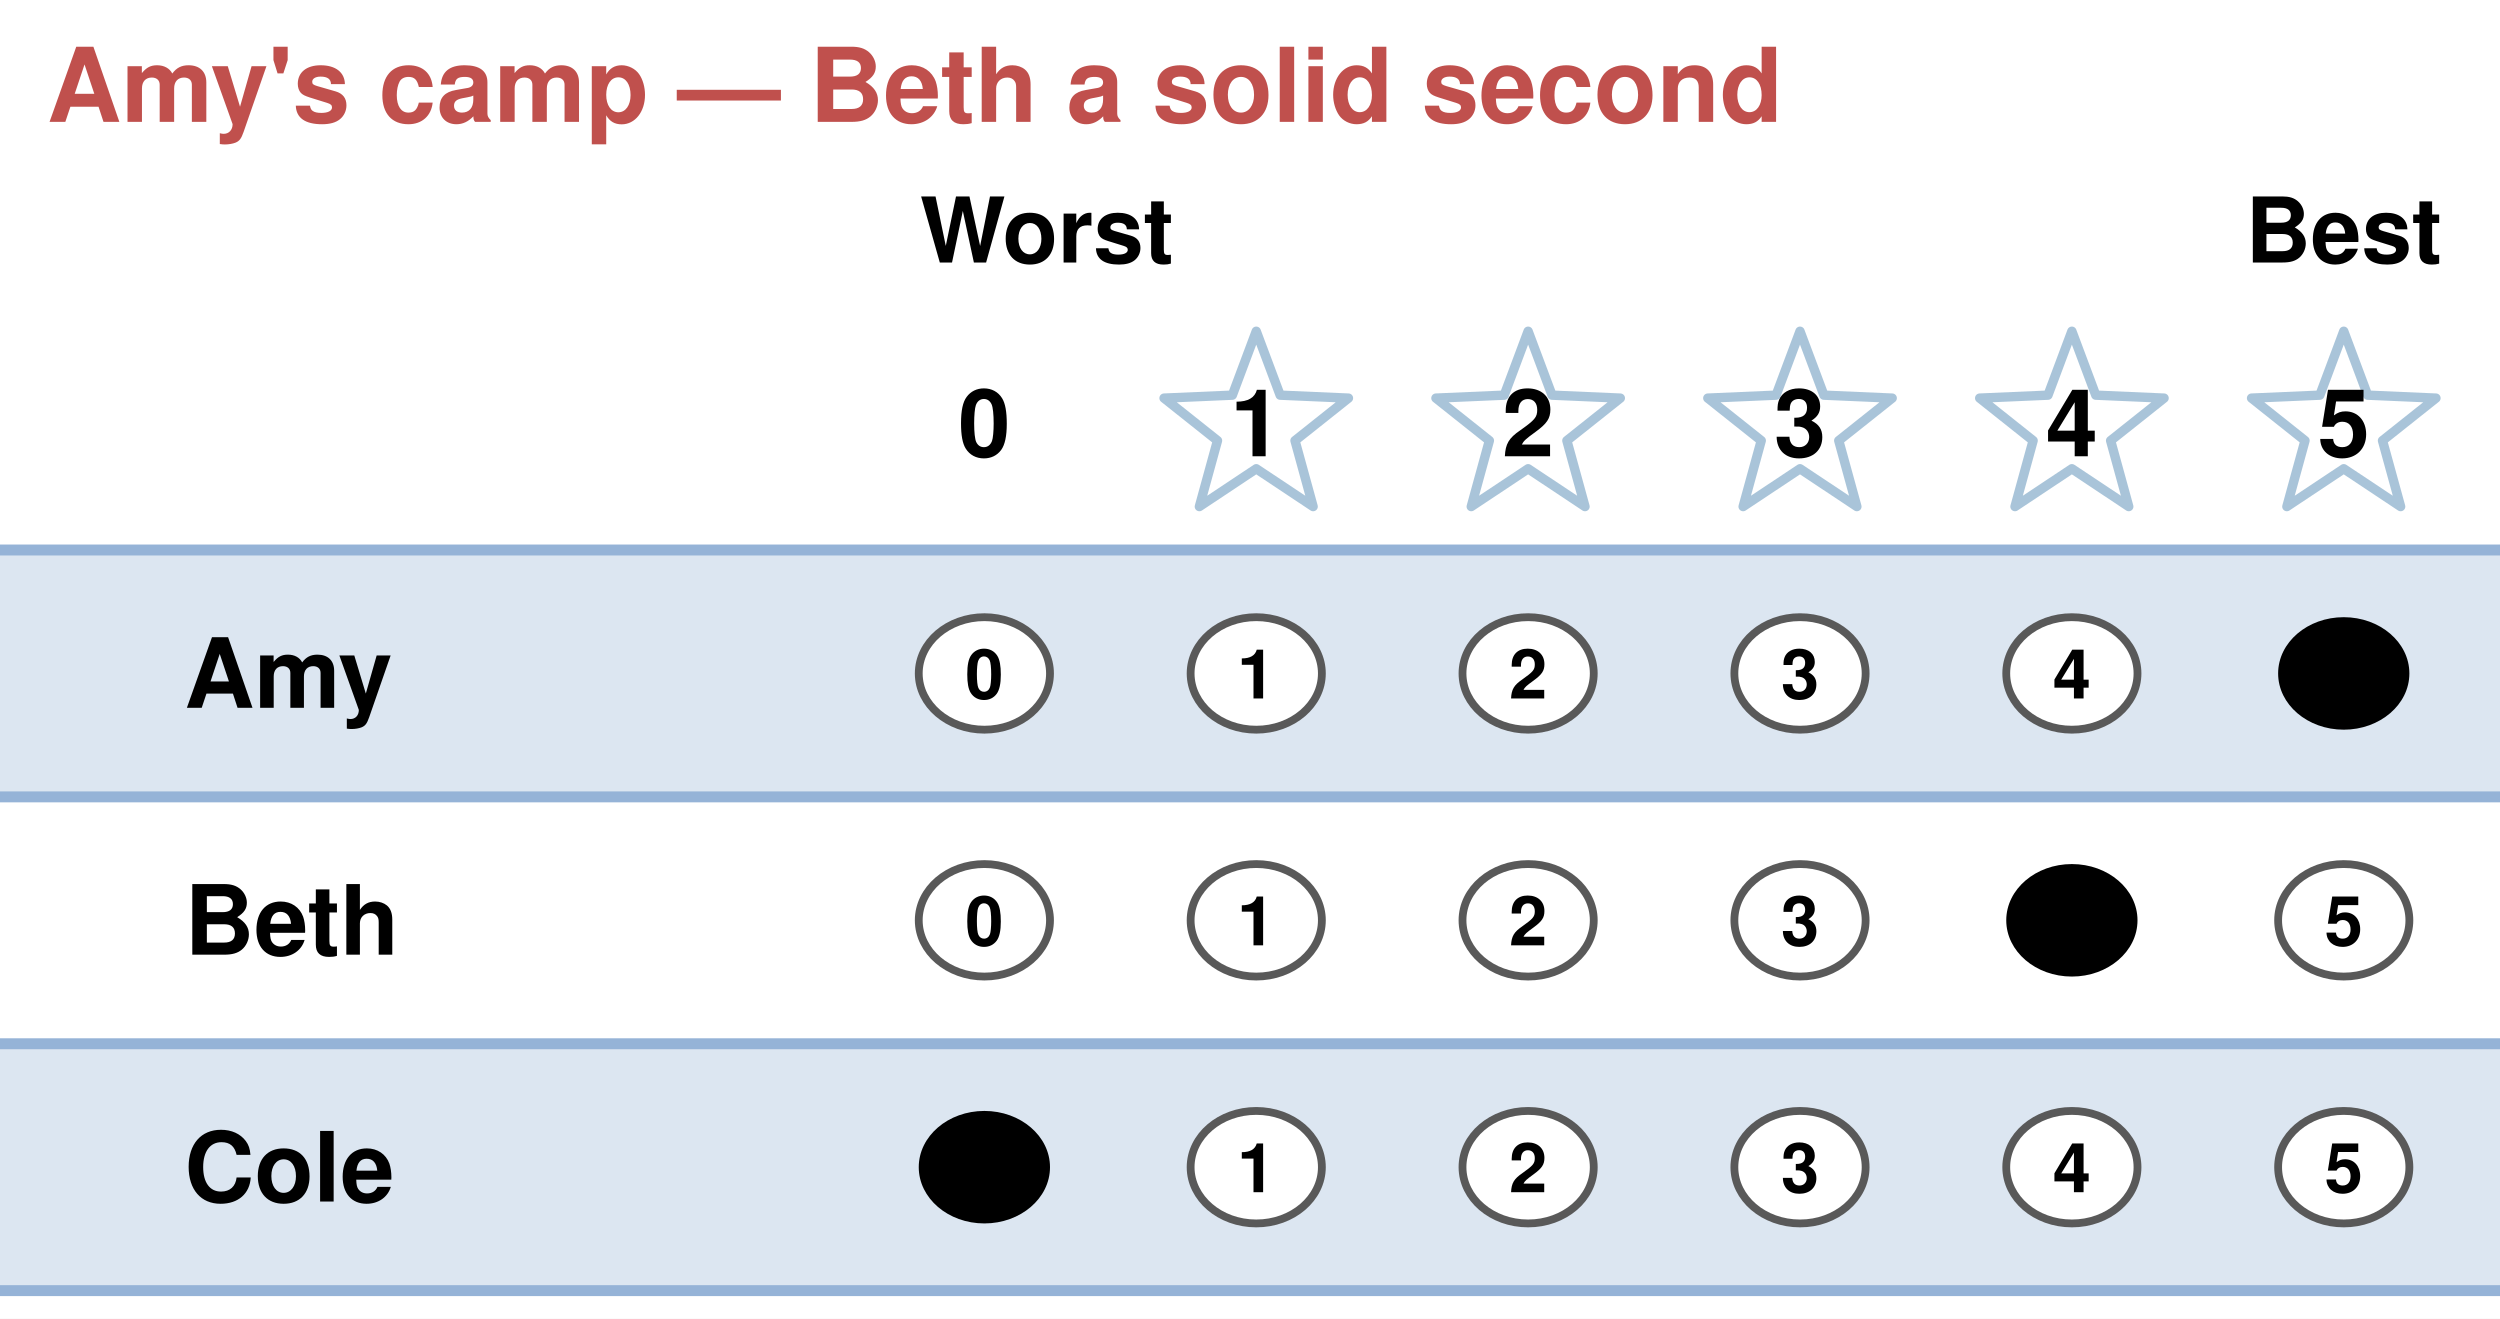
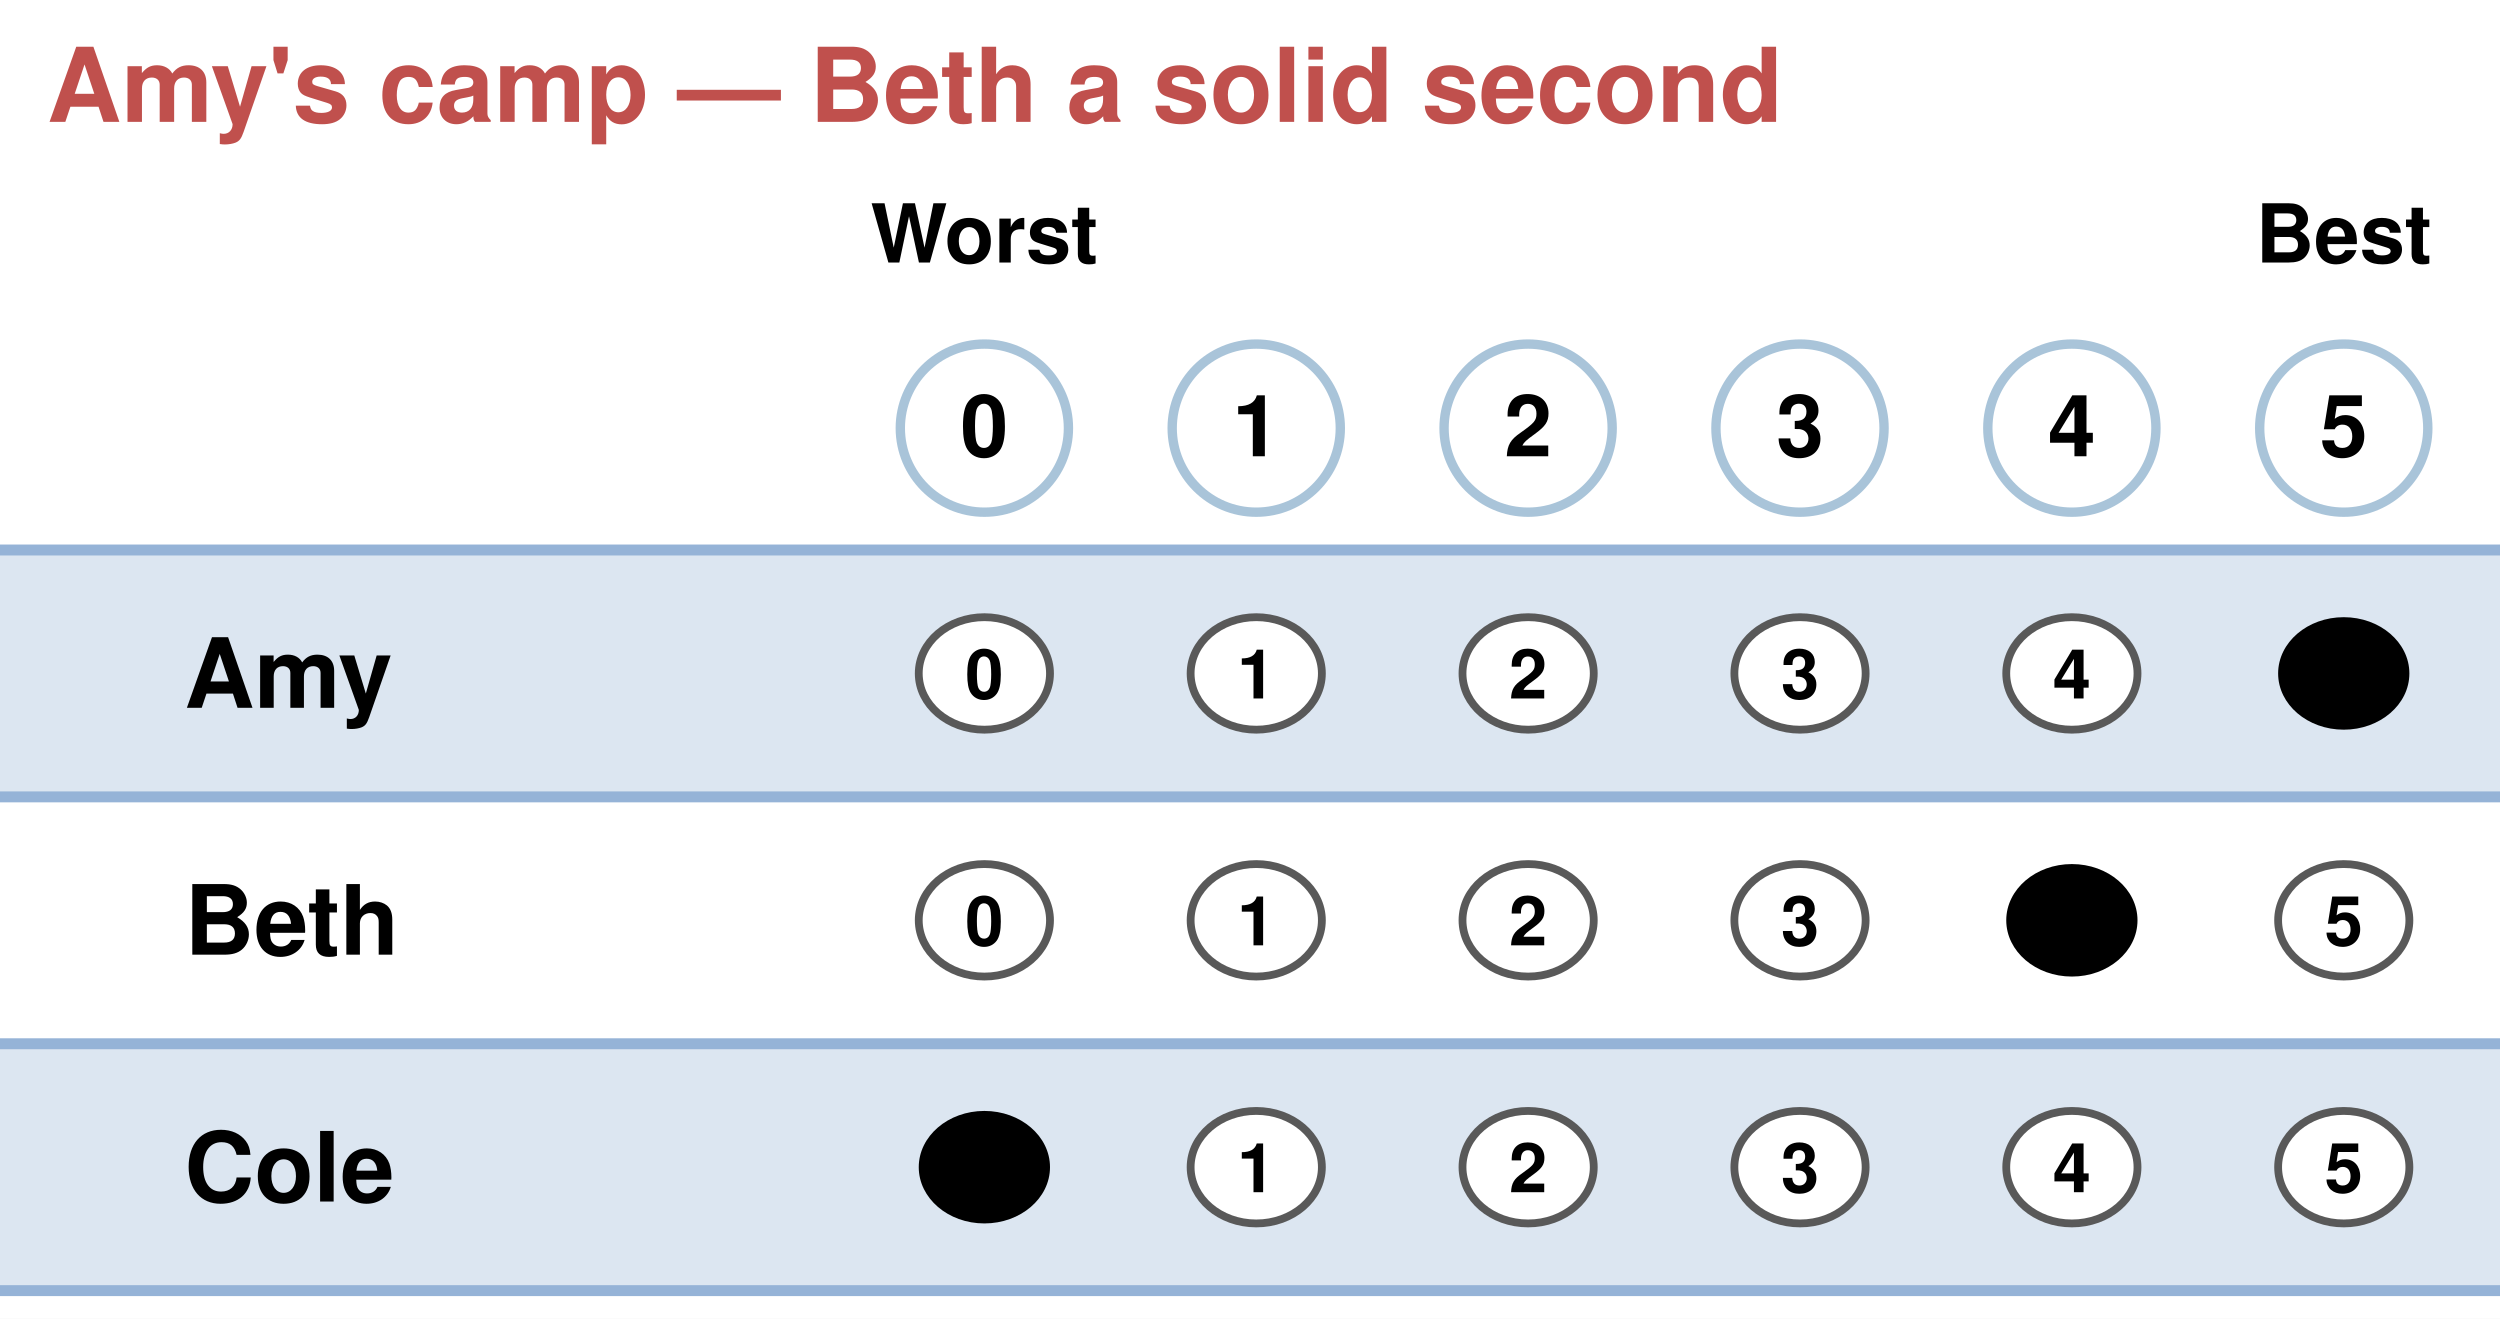
<svg xmlns="http://www.w3.org/2000/svg" viewBox="0 0 1600 844" width="1600" height="844">
  <rect width="1600" height="844" fill="#FFFFFF" />
  <text x="30" y="78" font-family="Arial Black, Arial Bold, Helvetica, sans-serif" font-size="66" font-weight="bold" fill="#C0504D">Amy's camp — Beth a solid second</text>
-   <text x="670" y="168" font-family="Arial Black, Arial Bold, Helvetica, sans-serif" font-size="58" font-weight="bold" fill="#000000" text-anchor="middle">Worst</text>
-   <text x="1500" y="168" font-family="Arial Black, Arial Bold, Helvetica, sans-serif" font-size="58" font-weight="bold" fill="#000000" text-anchor="middle">Best</text>
-   <text x="630" y="292" font-family="Arial Black, Arial Bold, Helvetica, sans-serif" font-size="60" font-weight="bold" fill="#000000" text-anchor="middle">0</text>
-   <path d="M804.0,212.0L819.3,252.9L863.0,254.8L828.8,282.0L840.4,324.2L804.0,300.0L767.6,324.2L779.2,282.0L745.0,254.8L788.7,252.9Z" fill="none" stroke="#A9C4D9" stroke-width="6" stroke-linejoin="round" />
-   <text x="804" y="292" font-family="Arial Black, Arial Bold, Helvetica, sans-serif" font-size="60" font-weight="bold" fill="#000000" text-anchor="middle">1</text>
-   <path d="M978.0,212.0L993.3,252.9L1037.0,254.8L1002.8,282.0L1014.4,324.2L978.0,300.0L941.6,324.2L953.2,282.0L919.0,254.8L962.7,252.9Z" fill="none" stroke="#A9C4D9" stroke-width="6" stroke-linejoin="round" />
-   <text x="978" y="292" font-family="Arial Black, Arial Bold, Helvetica, sans-serif" font-size="60" font-weight="bold" fill="#000000" text-anchor="middle">2</text>
-   <path d="M1152.0,212.0L1167.3,252.9L1211.0,254.8L1176.8,282.0L1188.4,324.2L1152.0,300.0L1115.6,324.2L1127.2,282.0L1093.0,254.8L1136.7,252.9Z" fill="none" stroke="#A9C4D9" stroke-width="6" stroke-linejoin="round" />
-   <text x="1152" y="292" font-family="Arial Black, Arial Bold, Helvetica, sans-serif" font-size="60" font-weight="bold" fill="#000000" text-anchor="middle">3</text>
-   <path d="M1326.0,212.0L1341.3,252.9L1385.0,254.8L1350.8,282.0L1362.4,324.2L1326.0,300.0L1289.6,324.2L1301.2,282.0L1267.0,254.8L1310.7,252.9Z" fill="none" stroke="#A9C4D9" stroke-width="6" stroke-linejoin="round" />
-   <text x="1326" y="292" font-family="Arial Black, Arial Bold, Helvetica, sans-serif" font-size="60" font-weight="bold" fill="#000000" text-anchor="middle">4</text>
-   <path d="M1500.0,212.0L1515.3,252.9L1559.0,254.8L1524.8,282.0L1536.4,324.2L1500.0,300.0L1463.6,324.2L1475.2,282.0L1441.0,254.8L1484.7,252.9Z" fill="none" stroke="#A9C4D9" stroke-width="6" stroke-linejoin="round" />
-   <text x="1500" y="292" font-family="Arial Black, Arial Bold, Helvetica, sans-serif" font-size="60" font-weight="bold" fill="#000000" text-anchor="middle">5</text>
+   <text x="630" y="168" font-family="Arial Black, Arial Bold, Helvetica, sans-serif" font-size="52" font-weight="bold" fill="#000000" text-anchor="middle">Worst</text>
+   <text x="1500" y="168" font-family="Arial Black, Arial Bold, Helvetica, sans-serif" font-size="52" font-weight="bold" fill="#000000" text-anchor="middle">Best</text>
+   <circle cx="630" cy="274" r="53.8" fill="none" stroke="#A9C4D9" stroke-width="6" />
+   <text x="630" y="292" font-family="Arial Black, Arial Bold, Helvetica, sans-serif" font-size="55" font-weight="bold" fill="#000000" text-anchor="middle">0</text>
+   <circle cx="804" cy="274" r="53.8" fill="none" stroke="#A9C4D9" stroke-width="6" />
+   <text x="804" y="292" font-family="Arial Black, Arial Bold, Helvetica, sans-serif" font-size="55" font-weight="bold" fill="#000000" text-anchor="middle">1</text>
+   <circle cx="978" cy="274" r="53.8" fill="none" stroke="#A9C4D9" stroke-width="6" />
+   <text x="978" y="292" font-family="Arial Black, Arial Bold, Helvetica, sans-serif" font-size="55" font-weight="bold" fill="#000000" text-anchor="middle">2</text>
+   <circle cx="1152" cy="274" r="53.8" fill="none" stroke="#A9C4D9" stroke-width="6" />
+   <text x="1152" y="292" font-family="Arial Black, Arial Bold, Helvetica, sans-serif" font-size="55" font-weight="bold" fill="#000000" text-anchor="middle">3</text>
+   <circle cx="1326" cy="274" r="53.8" fill="none" stroke="#A9C4D9" stroke-width="6" />
+   <text x="1326" y="292" font-family="Arial Black, Arial Bold, Helvetica, sans-serif" font-size="55" font-weight="bold" fill="#000000" text-anchor="middle">4</text>
+   <circle cx="1500" cy="274" r="53.8" fill="none" stroke="#A9C4D9" stroke-width="6" />
+   <text x="1500" y="292" font-family="Arial Black, Arial Bold, Helvetica, sans-serif" font-size="55" font-weight="bold" fill="#000000" text-anchor="middle">5</text>
  <rect x="0" y="352" width="1600" height="158" fill="#DCE6F1" />
  <line x1="0" y1="352" x2="1600" y2="352" stroke="#95B3D7" stroke-width="7" />
  <text x="118" y="453.0" font-family="Arial Black, Arial Bold, Helvetica, sans-serif" font-size="62" font-weight="bold" fill="#000000">Amy</text>
-   <ellipse cx="630" cy="431.0" rx="42" ry="36" fill="#FFFFFF" stroke="#595959" stroke-width="5" />
+   <ellipse cx="630" cy="431.0" rx="42.0" ry="36.0" fill="#FFFFFF" stroke="#595959" stroke-width="5" />
  <text x="630" y="447.0" font-family="Arial Black, Arial Bold, Helvetica, sans-serif" font-size="44" font-weight="bold" fill="#000000" text-anchor="middle">0</text>
-   <ellipse cx="804" cy="431.0" rx="42" ry="36" fill="#FFFFFF" stroke="#595959" stroke-width="5" />
+   <ellipse cx="804" cy="431.0" rx="42.0" ry="36.0" fill="#FFFFFF" stroke="#595959" stroke-width="5" />
  <text x="804" y="447.0" font-family="Arial Black, Arial Bold, Helvetica, sans-serif" font-size="44" font-weight="bold" fill="#000000" text-anchor="middle">1</text>
-   <ellipse cx="978" cy="431.0" rx="42" ry="36" fill="#FFFFFF" stroke="#595959" stroke-width="5" />
+   <ellipse cx="978" cy="431.0" rx="42.0" ry="36.0" fill="#FFFFFF" stroke="#595959" stroke-width="5" />
  <text x="978" y="447.0" font-family="Arial Black, Arial Bold, Helvetica, sans-serif" font-size="44" font-weight="bold" fill="#000000" text-anchor="middle">2</text>
-   <ellipse cx="1152" cy="431.0" rx="42" ry="36" fill="#FFFFFF" stroke="#595959" stroke-width="5" />
+   <ellipse cx="1152" cy="431.0" rx="42.0" ry="36.0" fill="#FFFFFF" stroke="#595959" stroke-width="5" />
  <text x="1152" y="447.0" font-family="Arial Black, Arial Bold, Helvetica, sans-serif" font-size="44" font-weight="bold" fill="#000000" text-anchor="middle">3</text>
-   <ellipse cx="1326" cy="431.0" rx="42" ry="36" fill="#FFFFFF" stroke="#595959" stroke-width="5" />
+   <ellipse cx="1326" cy="431.0" rx="42.0" ry="36.0" fill="#FFFFFF" stroke="#595959" stroke-width="5" />
  <text x="1326" y="447.0" font-family="Arial Black, Arial Bold, Helvetica, sans-serif" font-size="44" font-weight="bold" fill="#000000" text-anchor="middle">4</text>
-   <ellipse cx="1500" cy="431.0" rx="42" ry="36" fill="#000000" />
+   <ellipse cx="1500" cy="431.0" rx="42.0" ry="36.0" fill="#000000" />
  <line x1="0" y1="510" x2="1600" y2="510" stroke="#95B3D7" stroke-width="7" />
  <text x="118" y="611.0" font-family="Arial Black, Arial Bold, Helvetica, sans-serif" font-size="62" font-weight="bold" fill="#000000">Beth</text>
-   <ellipse cx="630" cy="589.0" rx="42" ry="36" fill="#FFFFFF" stroke="#595959" stroke-width="5" />
+   <ellipse cx="630" cy="589.0" rx="42.0" ry="36.0" fill="#FFFFFF" stroke="#595959" stroke-width="5" />
  <text x="630" y="605.0" font-family="Arial Black, Arial Bold, Helvetica, sans-serif" font-size="44" font-weight="bold" fill="#000000" text-anchor="middle">0</text>
-   <ellipse cx="804" cy="589.0" rx="42" ry="36" fill="#FFFFFF" stroke="#595959" stroke-width="5" />
+   <ellipse cx="804" cy="589.0" rx="42.0" ry="36.0" fill="#FFFFFF" stroke="#595959" stroke-width="5" />
  <text x="804" y="605.0" font-family="Arial Black, Arial Bold, Helvetica, sans-serif" font-size="44" font-weight="bold" fill="#000000" text-anchor="middle">1</text>
-   <ellipse cx="978" cy="589.0" rx="42" ry="36" fill="#FFFFFF" stroke="#595959" stroke-width="5" />
+   <ellipse cx="978" cy="589.0" rx="42.0" ry="36.0" fill="#FFFFFF" stroke="#595959" stroke-width="5" />
  <text x="978" y="605.0" font-family="Arial Black, Arial Bold, Helvetica, sans-serif" font-size="44" font-weight="bold" fill="#000000" text-anchor="middle">2</text>
-   <ellipse cx="1152" cy="589.0" rx="42" ry="36" fill="#FFFFFF" stroke="#595959" stroke-width="5" />
+   <ellipse cx="1152" cy="589.0" rx="42.0" ry="36.0" fill="#FFFFFF" stroke="#595959" stroke-width="5" />
  <text x="1152" y="605.0" font-family="Arial Black, Arial Bold, Helvetica, sans-serif" font-size="44" font-weight="bold" fill="#000000" text-anchor="middle">3</text>
-   <ellipse cx="1326" cy="589.0" rx="42" ry="36" fill="#000000" />
-   <ellipse cx="1500" cy="589.0" rx="42" ry="36" fill="#FFFFFF" stroke="#595959" stroke-width="5" />
+   <ellipse cx="1326" cy="589.0" rx="42.0" ry="36.0" fill="#000000" />
+   <ellipse cx="1500" cy="589.0" rx="42.0" ry="36.0" fill="#FFFFFF" stroke="#595959" stroke-width="5" />
  <text x="1500" y="605.0" font-family="Arial Black, Arial Bold, Helvetica, sans-serif" font-size="44" font-weight="bold" fill="#000000" text-anchor="middle">5</text>
  <rect x="0" y="668" width="1600" height="158" fill="#DCE6F1" />
  <line x1="0" y1="668" x2="1600" y2="668" stroke="#95B3D7" stroke-width="7" />
  <text x="118" y="769.0" font-family="Arial Black, Arial Bold, Helvetica, sans-serif" font-size="62" font-weight="bold" fill="#000000">Cole</text>
-   <ellipse cx="630" cy="747.0" rx="42" ry="36" fill="#000000" />
-   <ellipse cx="804" cy="747.0" rx="42" ry="36" fill="#FFFFFF" stroke="#595959" stroke-width="5" />
+   <ellipse cx="630" cy="747.0" rx="42.0" ry="36.0" fill="#000000" />
+   <ellipse cx="804" cy="747.0" rx="42.0" ry="36.0" fill="#FFFFFF" stroke="#595959" stroke-width="5" />
  <text x="804" y="763.0" font-family="Arial Black, Arial Bold, Helvetica, sans-serif" font-size="44" font-weight="bold" fill="#000000" text-anchor="middle">1</text>
-   <ellipse cx="978" cy="747.0" rx="42" ry="36" fill="#FFFFFF" stroke="#595959" stroke-width="5" />
+   <ellipse cx="978" cy="747.0" rx="42.0" ry="36.0" fill="#FFFFFF" stroke="#595959" stroke-width="5" />
  <text x="978" y="763.0" font-family="Arial Black, Arial Bold, Helvetica, sans-serif" font-size="44" font-weight="bold" fill="#000000" text-anchor="middle">2</text>
-   <ellipse cx="1152" cy="747.0" rx="42" ry="36" fill="#FFFFFF" stroke="#595959" stroke-width="5" />
+   <ellipse cx="1152" cy="747.0" rx="42.0" ry="36.0" fill="#FFFFFF" stroke="#595959" stroke-width="5" />
  <text x="1152" y="763.0" font-family="Arial Black, Arial Bold, Helvetica, sans-serif" font-size="44" font-weight="bold" fill="#000000" text-anchor="middle">3</text>
-   <ellipse cx="1326" cy="747.0" rx="42" ry="36" fill="#FFFFFF" stroke="#595959" stroke-width="5" />
+   <ellipse cx="1326" cy="747.0" rx="42.0" ry="36.0" fill="#FFFFFF" stroke="#595959" stroke-width="5" />
  <text x="1326" y="763.0" font-family="Arial Black, Arial Bold, Helvetica, sans-serif" font-size="44" font-weight="bold" fill="#000000" text-anchor="middle">4</text>
-   <ellipse cx="1500" cy="747.0" rx="42" ry="36" fill="#FFFFFF" stroke="#595959" stroke-width="5" />
+   <ellipse cx="1500" cy="747.0" rx="42.0" ry="36.0" fill="#FFFFFF" stroke="#595959" stroke-width="5" />
  <text x="1500" y="763.0" font-family="Arial Black, Arial Bold, Helvetica, sans-serif" font-size="44" font-weight="bold" fill="#000000" text-anchor="middle">5</text>
  <line x1="0" y1="826" x2="1600" y2="826" stroke="#95B3D7" stroke-width="7" />
</svg>
